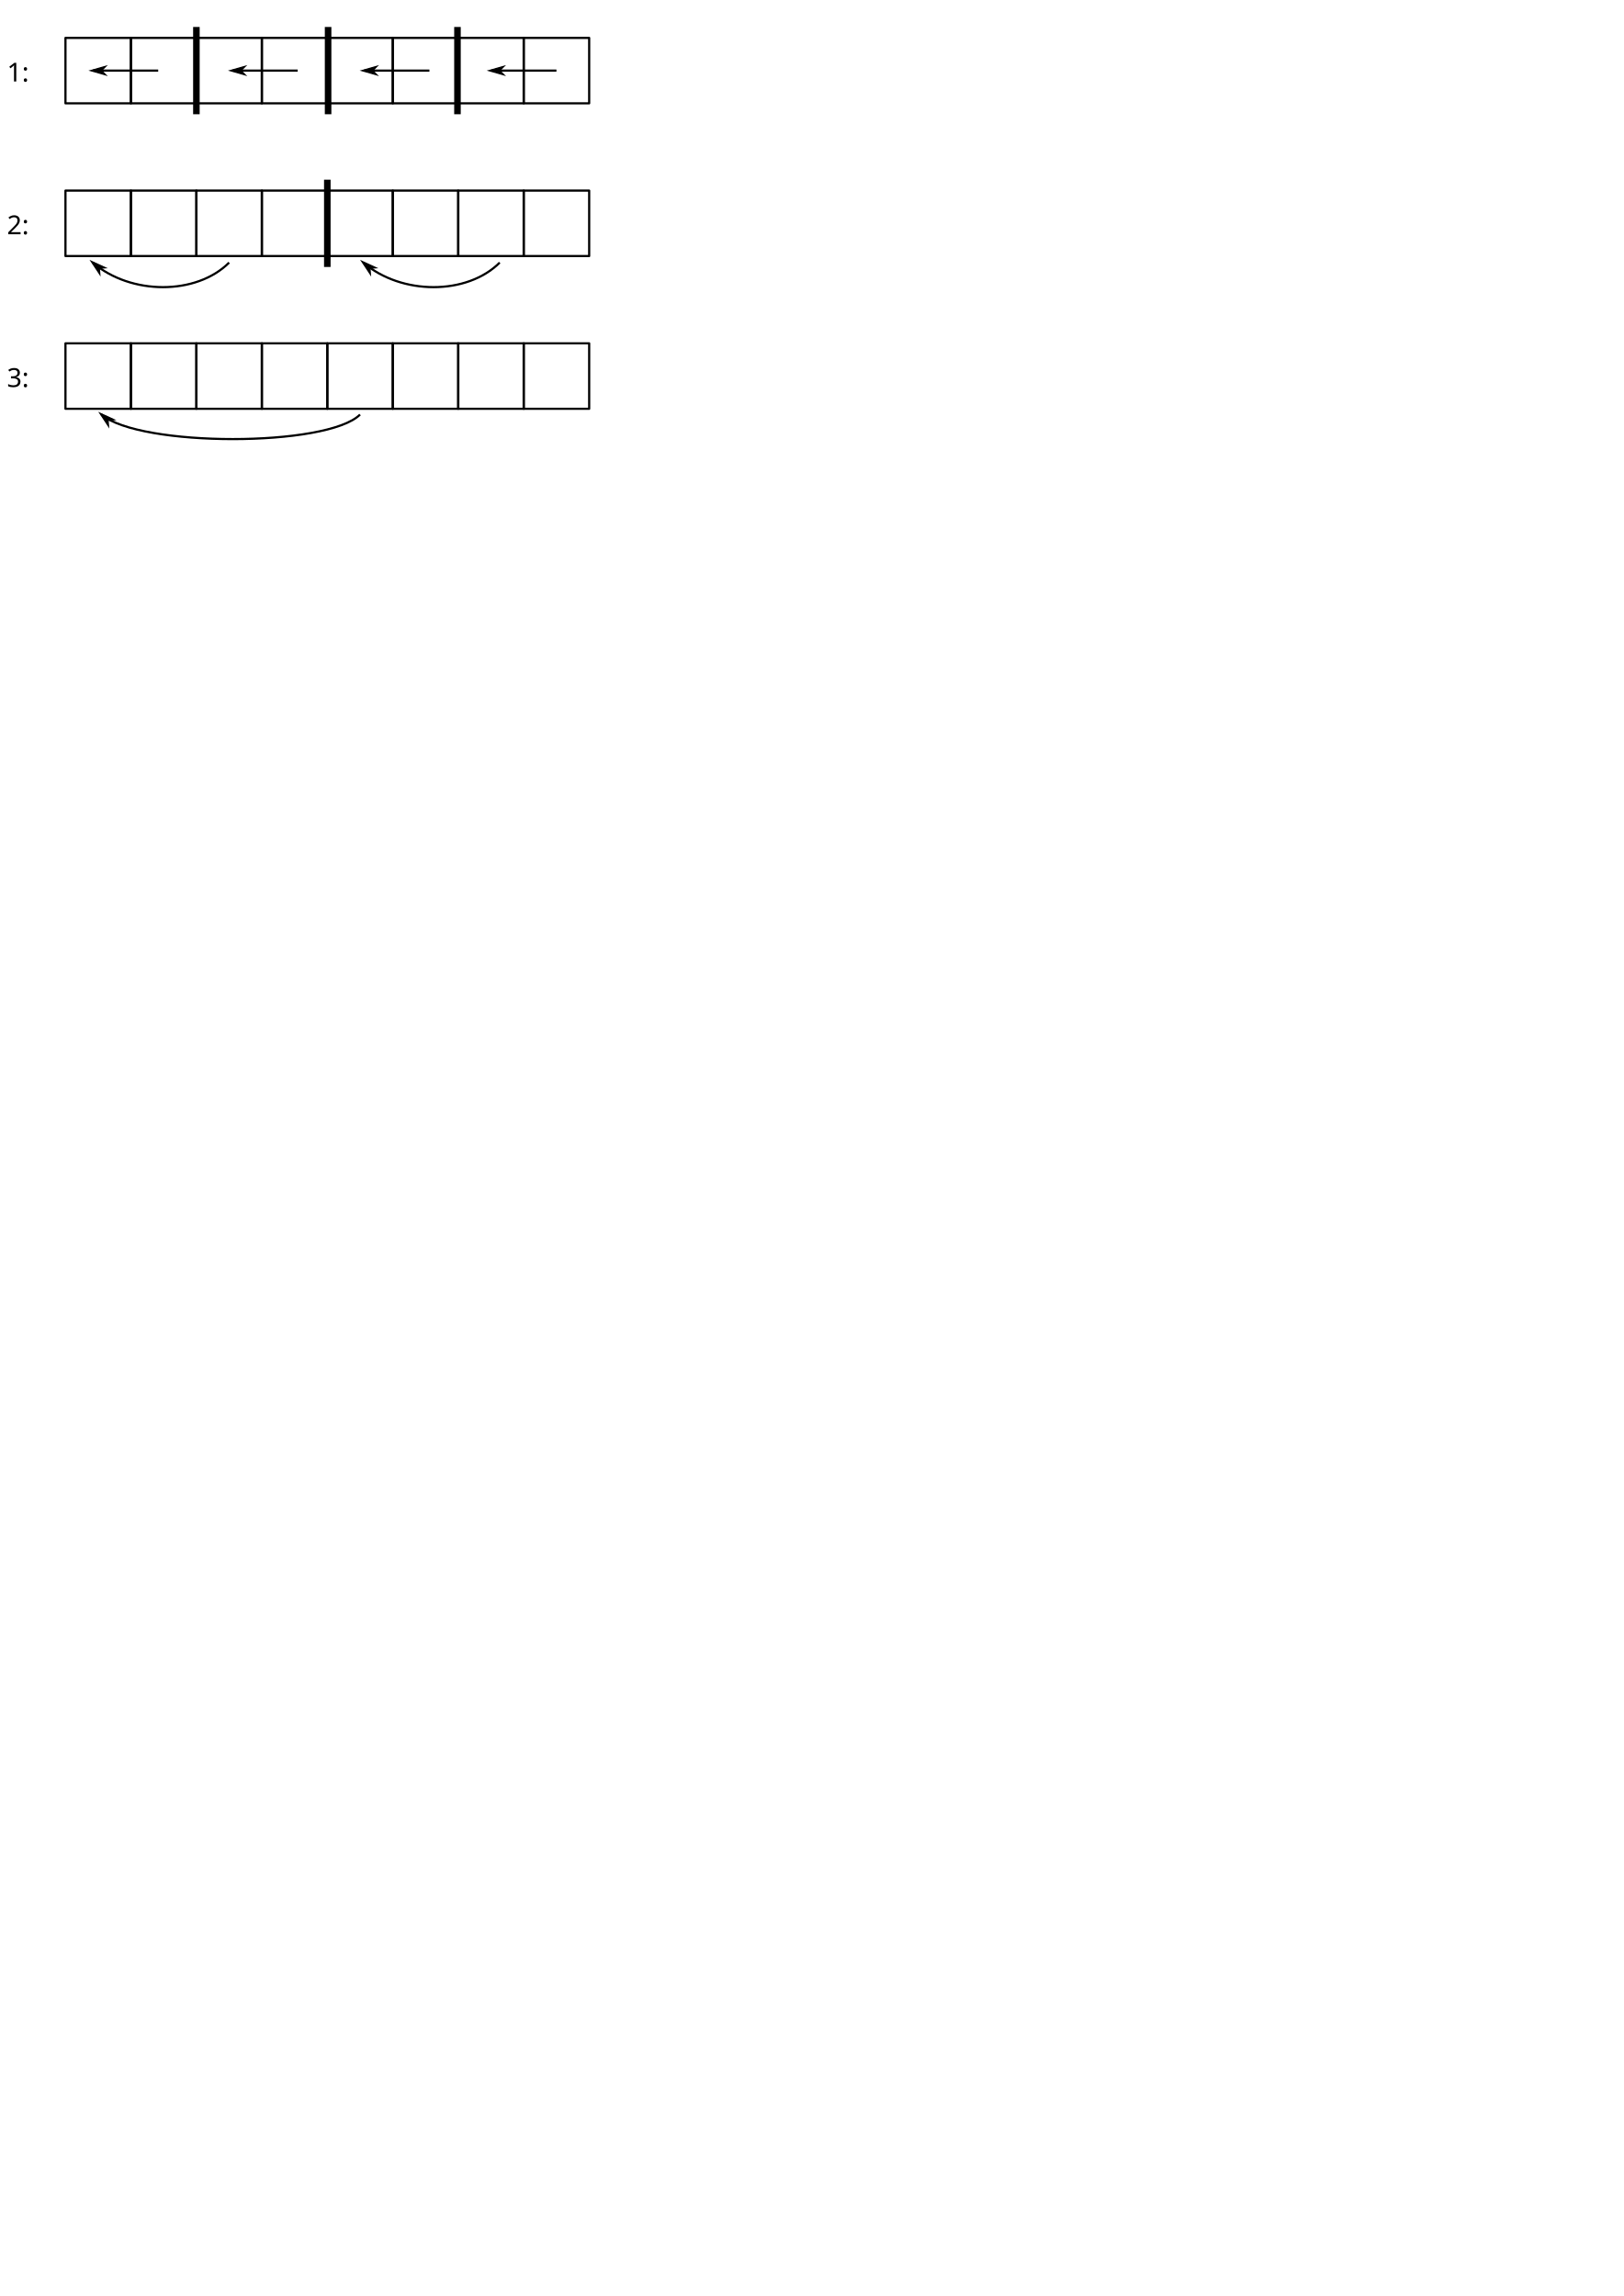
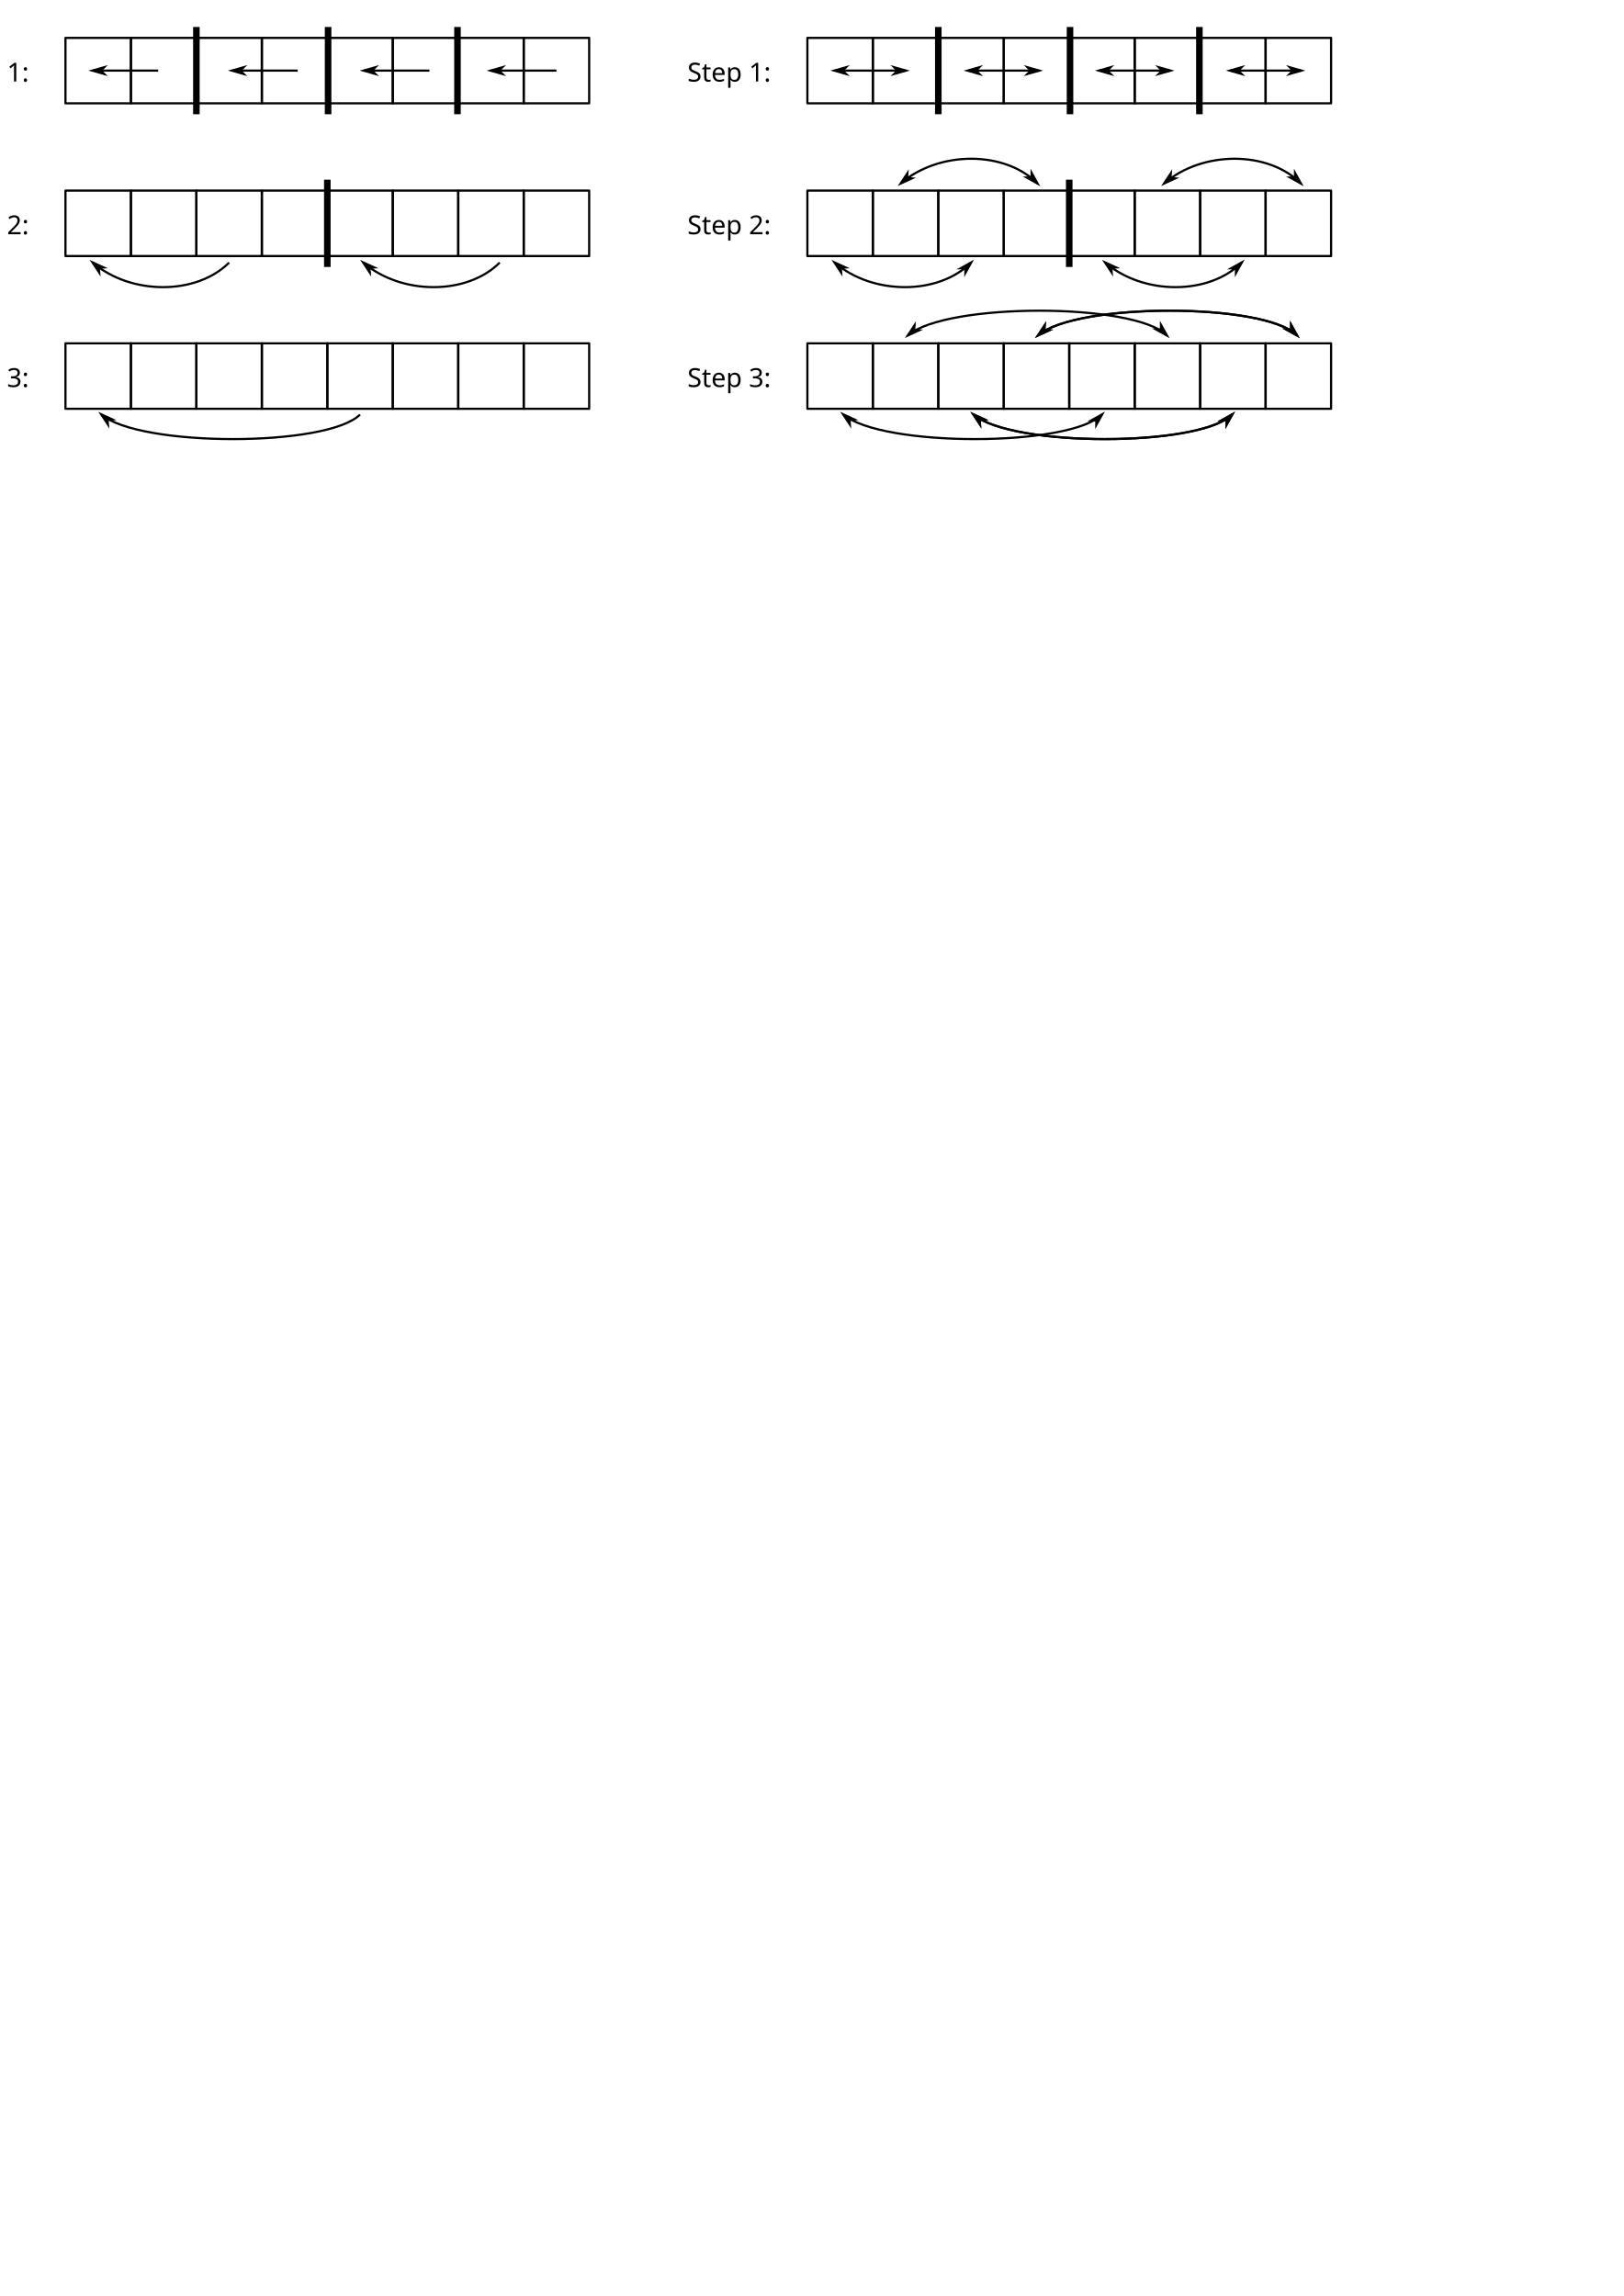
<svg xmlns="http://www.w3.org/2000/svg" width="744.094" height="1052.362" id="svg2" version="1.1">
  <defs id="defs4">
+     <marker orient="auto" refY="0.0" refX="0.0" id="Arrow1Mstart" style="overflow:visible">
+       <path id="path4037" d="M 0.0,0.0 L 5.0,-5.0 L -12.5,0.0 L 5.0,5.0 L 0.0,0.0 z " style="fill-rule:evenodd;stroke:#000000;stroke-width:1.0pt" transform="scale(0.4) translate(10,0)" />
+     </marker>
    <marker orient="auto" refY="0.0" refX="0.0" id="Arrow1Mend" style="overflow:visible;">
      <path id="path4040" d="M 0.0,0.0 L 5.0,-5.0 L -12.5,0.0 L 5.0,5.0 L 0.0,0.0 z " style="fill-rule:evenodd;stroke:#000000;stroke-width:1.0pt;" transform="scale(0.4) rotate(180) translate(10,0)" />
    </marker>
  </defs>
  <g id="layer1">
    <rect style="opacity:1;fill:none;fill-opacity:1;stroke:#000000;stroke-width:1;stroke-linecap:round;stroke-linejoin:round;stroke-miterlimit:4;stroke-opacity:1;stroke-dasharray:none;stroke-dashoffset:0" id="rect2987" width="30" height="30" x="30" y="17.362" />
    <rect y="17.362" x="60" height="30" width="30" id="rect3757" style="fill:none;stroke:#000000;stroke-width:1;stroke-linecap:round;stroke-linejoin:round;stroke-miterlimit:4;stroke-opacity:1;stroke-dasharray:none;stroke-dashoffset:0" />
    <rect y="17.362" x="90" height="30" width="30" id="rect3759" style="fill:none;stroke:#000000;stroke-width:1;stroke-linecap:round;stroke-linejoin:round;stroke-miterlimit:4;stroke-opacity:1;stroke-dasharray:none;stroke-dashoffset:0" />
    <rect style="fill:none;stroke:#000000;stroke-width:1;stroke-linecap:round;stroke-linejoin:round;stroke-miterlimit:4;stroke-opacity:1;stroke-dasharray:none;stroke-dashoffset:0" id="rect3761" width="30" height="30" x="120" y="17.362" />
    <rect y="17.362" x="150" height="30" width="30" id="rect3767" style="fill:none;stroke:#000000;stroke-width:1;stroke-linecap:round;stroke-linejoin:round;stroke-miterlimit:4;stroke-opacity:1;stroke-dasharray:none;stroke-dashoffset:0" />
    <rect style="fill:none;stroke:#000000;stroke-width:1;stroke-linecap:round;stroke-linejoin:round;stroke-miterlimit:4;stroke-opacity:1;stroke-dasharray:none;stroke-dashoffset:0" id="rect3769" width="30" height="30" x="180" y="17.362" />
    <rect style="fill:none;stroke:#000000;stroke-width:1;stroke-linecap:round;stroke-linejoin:round;stroke-miterlimit:4;stroke-opacity:1;stroke-dasharray:none;stroke-dashoffset:0" id="rect3771" width="30" height="30" x="210" y="17.362" />
    <rect y="17.362" x="240" height="30" width="30" id="rect3773" style="fill:none;stroke:#000000;stroke-width:1;stroke-linecap:round;stroke-linejoin:round;stroke-miterlimit:4;stroke-opacity:1;stroke-dasharray:none;stroke-dashoffset:0" />
    <rect y="87.362" x="30" height="30" width="30" id="rect3813" style="fill:none;stroke:#000000;stroke-width:1;stroke-linecap:round;stroke-linejoin:round;stroke-miterlimit:4;stroke-opacity:1;stroke-dasharray:none;stroke-dashoffset:0" />
    <rect style="fill:none;stroke:#000000;stroke-width:1;stroke-linecap:round;stroke-linejoin:round;stroke-miterlimit:4;stroke-opacity:1;stroke-dasharray:none;stroke-dashoffset:0" id="rect3815" width="30" height="30" x="60" y="87.362" />
    <rect style="fill:none;stroke:#000000;stroke-width:1;stroke-linecap:round;stroke-linejoin:round;stroke-miterlimit:4;stroke-opacity:1;stroke-dasharray:none;stroke-dashoffset:0" id="rect3817" width="30" height="30" x="90" y="87.362" />
    <rect y="87.362" x="120" height="30" width="30" id="rect3819" style="fill:none;stroke:#000000;stroke-width:1;stroke-linecap:round;stroke-linejoin:round;stroke-miterlimit:4;stroke-opacity:1;stroke-dasharray:none;stroke-dashoffset:0" />
    <rect style="fill:none;stroke:#000000;stroke-width:1;stroke-linecap:round;stroke-linejoin:round;stroke-miterlimit:4;stroke-opacity:1;stroke-dasharray:none;stroke-dashoffset:0" id="rect3821" width="30" height="30" x="150" y="87.362" />
    <rect y="87.362" x="180" height="30" width="30" id="rect3823" style="fill:none;stroke:#000000;stroke-width:1;stroke-linecap:round;stroke-linejoin:round;stroke-miterlimit:4;stroke-opacity:1;stroke-dasharray:none;stroke-dashoffset:0" />
    <rect y="87.362" x="210" height="30" width="30" id="rect3825" style="fill:none;stroke:#000000;stroke-width:1;stroke-linecap:round;stroke-linejoin:round;stroke-miterlimit:4;stroke-opacity:1;stroke-dasharray:none;stroke-dashoffset:0" />
    <rect style="fill:none;stroke:#000000;stroke-width:1;stroke-linecap:round;stroke-linejoin:round;stroke-miterlimit:4;stroke-opacity:1;stroke-dasharray:none;stroke-dashoffset:0" id="rect3827" width="30" height="30" x="240" y="87.362" />
    <rect style="fill:none;stroke:#000000;stroke-width:1;stroke-linecap:round;stroke-linejoin:round;stroke-miterlimit:4;stroke-opacity:1;stroke-dasharray:none;stroke-dashoffset:0" id="rect3829" width="30" height="30" x="30" y="157.362" />
    <rect y="157.362" x="60" height="30" width="30" id="rect3831" style="fill:none;stroke:#000000;stroke-width:1;stroke-linecap:round;stroke-linejoin:round;stroke-miterlimit:4;stroke-opacity:1;stroke-dasharray:none;stroke-dashoffset:0" />
    <rect y="157.362" x="90" height="30" width="30" id="rect3833" style="fill:none;stroke:#000000;stroke-width:1;stroke-linecap:round;stroke-linejoin:round;stroke-miterlimit:4;stroke-opacity:1;stroke-dasharray:none;stroke-dashoffset:0" />
    <rect style="fill:none;stroke:#000000;stroke-width:1;stroke-linecap:round;stroke-linejoin:round;stroke-miterlimit:4;stroke-opacity:1;stroke-dasharray:none;stroke-dashoffset:0" id="rect3835" width="30" height="30" x="120" y="157.362" />
    <rect y="157.362" x="150" height="30" width="30" id="rect3837" style="fill:none;stroke:#000000;stroke-width:1;stroke-linecap:round;stroke-linejoin:round;stroke-miterlimit:4;stroke-opacity:1;stroke-dasharray:none;stroke-dashoffset:0" />
    <rect style="fill:none;stroke:#000000;stroke-width:1;stroke-linecap:round;stroke-linejoin:round;stroke-miterlimit:4;stroke-opacity:1;stroke-dasharray:none;stroke-dashoffset:0" id="rect3839" width="30" height="30" x="180" y="157.362" />
    <rect style="fill:none;stroke:#000000;stroke-width:1;stroke-linecap:round;stroke-linejoin:round;stroke-miterlimit:4;stroke-opacity:1;stroke-dasharray:none;stroke-dashoffset:0" id="rect3841" width="30" height="30" x="210" y="157.362" />
    <rect y="157.362" x="240" height="30" width="30" id="rect3843" style="fill:none;stroke:#000000;stroke-width:1;stroke-linecap:round;stroke-linejoin:round;stroke-miterlimit:4;stroke-opacity:1;stroke-dasharray:none;stroke-dashoffset:0" />
    <path style="fill:none;stroke:#000000;stroke-width:1px;stroke-linecap:butt;stroke-linejoin:miter;stroke-opacity:1;marker-start:none;marker-end:url(#Arrow1Mend)" d="m 255,32.362 -30,0" id="path3845" />
    <path id="path4471" d="m 196.786,32.362 -30,0" style="fill:none;stroke:#000000;stroke-width:1px;stroke-linecap:butt;stroke-linejoin:miter;stroke-opacity:1;marker-start:none;marker-end:url(#Arrow1Mend)" />
    <path style="fill:none;stroke:#000000;stroke-width:1px;stroke-linecap:butt;stroke-linejoin:miter;stroke-opacity:1;marker-start:none;marker-end:url(#Arrow1Mend)" d="m 136.429,32.362 -30,0" id="path4473" />
    <path id="path4475" d="m 72.5,32.362 -30,0" style="fill:none;stroke:#000000;stroke-width:1px;stroke-linecap:butt;stroke-linejoin:miter;stroke-opacity:1;marker-start:none;marker-end:url(#Arrow1Mend)" />
    <path style="fill:none;stroke:#000000;stroke-width:1px;stroke-linecap:butt;stroke-linejoin:miter;stroke-opacity:1;marker-start:none;marker-end:url(#Arrow1Mend)" d="m 105,120.362 c -15,15 -45,15 -62.5,0" id="path4477" />
    <path id="path4479" d="m 229,120.362 c -15,15 -45,15 -62.5,0" style="fill:none;stroke:#000000;stroke-width:1px;stroke-linecap:butt;stroke-linejoin:miter;stroke-opacity:1;marker-start:none;marker-end:url(#Arrow1Mend)" />
    <path style="fill:none;stroke:#000000;stroke-width:1px;stroke-linecap:butt;stroke-linejoin:miter;stroke-opacity:1;marker-start:none;marker-end:url(#Arrow1Mend)" d="m 165,190.005 c -15,15 -101,15 -118.5,0" id="path4481" />
    <path style="fill:none;stroke:#000000;stroke-width:3;stroke-linecap:butt;stroke-linejoin:miter;stroke-opacity:1;stroke-miterlimit:4;stroke-dasharray:none" d="m 90,12.362 0,40" id="path4483" />
    <path id="path4485" d="m 150.357,12.362 0,40" style="fill:none;stroke:#000000;stroke-width:3;stroke-linecap:butt;stroke-linejoin:miter;stroke-miterlimit:4;stroke-opacity:1;stroke-dasharray:none" />
    <path style="fill:none;stroke:#000000;stroke-width:3;stroke-linecap:butt;stroke-linejoin:miter;stroke-miterlimit:4;stroke-opacity:1;stroke-dasharray:none" d="m 209.643,12.362 0,40" id="path4487" />
    <path id="path4489" d="m 150,82.362 0,40" style="fill:none;stroke:#000000;stroke-width:3;stroke-linecap:butt;stroke-linejoin:miter;stroke-miterlimit:4;stroke-opacity:1;stroke-dasharray:none" />
    <text xml:space="preserve" style="font-size:40px;font-style:normal;font-weight:normal;line-height:125%;letter-spacing:0px;word-spacing:0px;fill:#000000;fill-opacity:1;stroke:none;font-family:Sans" x="-25" y="37.362" id="text4491">
      <tspan id="tspan4493" x="-25" y="37.362" style="font-size:12px">Step 1:</tspan>
    </text>
    <text id="text4495" y="107.362" x="-25" style="font-size:40px;font-style:normal;font-weight:normal;line-height:125%;letter-spacing:0px;word-spacing:0px;fill:#000000;fill-opacity:1;stroke:none;font-family:Sans" xml:space="preserve">
      <tspan style="font-size:12px" y="107.362" x="-25" id="tspan4497">Step 2:</tspan>
    </text>
    <text xml:space="preserve" style="font-size:40px;font-style:normal;font-weight:normal;line-height:125%;letter-spacing:0px;word-spacing:0px;fill:#000000;fill-opacity:1;stroke:none;font-family:Sans" x="-25" y="177.362" id="text4499">
      <tspan id="tspan4501" x="-25" y="177.362" style="font-size:12px">Step 3:</tspan>
    </text>
+     <flowRoot xml:space="preserve" id="flowRoot4503" style="fill:black;stroke:none;stroke-opacity:1;stroke-width:1px;stroke-linejoin:miter;stroke-linecap:butt;fill-opacity:1;font-family:Sans;font-style:normal;font-weight:normal;font-size:40px;line-height:125%;letter-spacing:0px;word-spacing:0px">
+       <flowRegion id="flowRegion4505">
+         <rect id="rect4507" width="399.515" height="278.802" x="-65.155" y="-30.016" />
+       </flowRegion>
+       <flowPara id="flowPara4509" />
+     </flowRoot>
+     <rect y="17.362" x="370" height="30" width="30" id="rect4511" style="fill:none;stroke:#000000;stroke-width:1;stroke-linecap:round;stroke-linejoin:round;stroke-miterlimit:4;stroke-opacity:1;stroke-dasharray:none;stroke-dashoffset:0" />
+     <rect style="fill:none;stroke:#000000;stroke-width:1;stroke-linecap:round;stroke-linejoin:round;stroke-miterlimit:4;stroke-opacity:1;stroke-dasharray:none;stroke-dashoffset:0" id="rect4513" width="30" height="30" x="400" y="17.362" />
+     <rect style="fill:none;stroke:#000000;stroke-width:1;stroke-linecap:round;stroke-linejoin:round;stroke-miterlimit:4;stroke-opacity:1;stroke-dasharray:none;stroke-dashoffset:0" id="rect4515" width="30" height="30" x="430" y="17.362" />
+     <rect y="17.362" x="460" height="30" width="30" id="rect4517" style="fill:none;stroke:#000000;stroke-width:1;stroke-linecap:round;stroke-linejoin:round;stroke-miterlimit:4;stroke-opacity:1;stroke-dasharray:none;stroke-dashoffset:0" />
+     <rect style="fill:none;stroke:#000000;stroke-width:1;stroke-linecap:round;stroke-linejoin:round;stroke-miterlimit:4;stroke-opacity:1;stroke-dasharray:none;stroke-dashoffset:0" id="rect4519" width="30" height="30" x="490" y="17.362" />
+     <rect y="17.362" x="520" height="30" width="30" id="rect4521" style="fill:none;stroke:#000000;stroke-width:1;stroke-linecap:round;stroke-linejoin:round;stroke-miterlimit:4;stroke-opacity:1;stroke-dasharray:none;stroke-dashoffset:0" />
+     <rect y="17.362" x="550" height="30" width="30" id="rect4523" style="fill:none;stroke:#000000;stroke-width:1;stroke-linecap:round;stroke-linejoin:round;stroke-miterlimit:4;stroke-opacity:1;stroke-dasharray:none;stroke-dashoffset:0" />
+     <rect style="fill:none;stroke:#000000;stroke-width:1;stroke-linecap:round;stroke-linejoin:round;stroke-miterlimit:4;stroke-opacity:1;stroke-dasharray:none;stroke-dashoffset:0" id="rect4525" width="30" height="30" x="580" y="17.362" />
+     <rect style="fill:none;stroke:#000000;stroke-width:1;stroke-linecap:round;stroke-linejoin:round;stroke-miterlimit:4;stroke-opacity:1;stroke-dasharray:none;stroke-dashoffset:0" id="rect4527" width="30" height="30" x="370" y="87.362" />
+     <rect y="87.362" x="400" height="30" width="30" id="rect4529" style="fill:none;stroke:#000000;stroke-width:1;stroke-linecap:round;stroke-linejoin:round;stroke-miterlimit:4;stroke-opacity:1;stroke-dasharray:none;stroke-dashoffset:0" />
+     <rect y="87.362" x="430" height="30" width="30" id="rect4531" style="fill:none;stroke:#000000;stroke-width:1;stroke-linecap:round;stroke-linejoin:round;stroke-miterlimit:4;stroke-opacity:1;stroke-dasharray:none;stroke-dashoffset:0" />
+     <rect style="fill:none;stroke:#000000;stroke-width:1;stroke-linecap:round;stroke-linejoin:round;stroke-miterlimit:4;stroke-opacity:1;stroke-dasharray:none;stroke-dashoffset:0" id="rect4533" width="30" height="30" x="460" y="87.362" />
+     <rect y="87.362" x="490" height="30" width="30" id="rect4535" style="fill:none;stroke:#000000;stroke-width:1;stroke-linecap:round;stroke-linejoin:round;stroke-miterlimit:4;stroke-opacity:1;stroke-dasharray:none;stroke-dashoffset:0" />
+     <rect style="fill:none;stroke:#000000;stroke-width:1;stroke-linecap:round;stroke-linejoin:round;stroke-miterlimit:4;stroke-opacity:1;stroke-dasharray:none;stroke-dashoffset:0" id="rect4537" width="30" height="30" x="520" y="87.362" />
+     <rect style="fill:none;stroke:#000000;stroke-width:1;stroke-linecap:round;stroke-linejoin:round;stroke-miterlimit:4;stroke-opacity:1;stroke-dasharray:none;stroke-dashoffset:0" id="rect4539" width="30" height="30" x="550" y="87.362" />
+     <rect y="87.362" x="580" height="30" width="30" id="rect4541" style="fill:none;stroke:#000000;stroke-width:1;stroke-linecap:round;stroke-linejoin:round;stroke-miterlimit:4;stroke-opacity:1;stroke-dasharray:none;stroke-dashoffset:0" />
+     <rect y="157.362" x="370" height="30" width="30" id="rect4543" style="fill:none;stroke:#000000;stroke-width:1;stroke-linecap:round;stroke-linejoin:round;stroke-miterlimit:4;stroke-opacity:1;stroke-dasharray:none;stroke-dashoffset:0" />
+     <rect style="fill:none;stroke:#000000;stroke-width:1;stroke-linecap:round;stroke-linejoin:round;stroke-miterlimit:4;stroke-opacity:1;stroke-dasharray:none;stroke-dashoffset:0" id="rect4545" width="30" height="30" x="400" y="157.362" />
+     <rect style="fill:none;stroke:#000000;stroke-width:1;stroke-linecap:round;stroke-linejoin:round;stroke-miterlimit:4;stroke-opacity:1;stroke-dasharray:none;stroke-dashoffset:0" id="rect4547" width="30" height="30" x="430" y="157.362" />
+     <rect y="157.362" x="460" height="30" width="30" id="rect4549" style="fill:none;stroke:#000000;stroke-width:1;stroke-linecap:round;stroke-linejoin:round;stroke-miterlimit:4;stroke-opacity:1;stroke-dasharray:none;stroke-dashoffset:0" />
+     <rect style="fill:none;stroke:#000000;stroke-width:1;stroke-linecap:round;stroke-linejoin:round;stroke-miterlimit:4;stroke-opacity:1;stroke-dasharray:none;stroke-dashoffset:0" id="rect4551" width="30" height="30" x="490" y="157.362" />
+     <rect y="157.362" x="520" height="30" width="30" id="rect4553" style="fill:none;stroke:#000000;stroke-width:1;stroke-linecap:round;stroke-linejoin:round;stroke-miterlimit:4;stroke-opacity:1;stroke-dasharray:none;stroke-dashoffset:0" />
+     <rect y="157.362" x="550" height="30" width="30" id="rect4555" style="fill:none;stroke:#000000;stroke-width:1;stroke-linecap:round;stroke-linejoin:round;stroke-miterlimit:4;stroke-opacity:1;stroke-dasharray:none;stroke-dashoffset:0" />
+     <rect style="fill:none;stroke:#000000;stroke-width:1;stroke-linecap:round;stroke-linejoin:round;stroke-miterlimit:4;stroke-opacity:1;stroke-dasharray:none;stroke-dashoffset:0" id="rect4557" width="30" height="30" x="580" y="157.362" />
+     <path style="fill:none;stroke:#000000;stroke-width:1px;stroke-linecap:butt;stroke-linejoin:miter;stroke-opacity:1;marker-start:url(#Arrow1Mstart);marker-end:url(#Arrow1Mend)" d="m 415,32.362 -32.5,0" id="path4565" />
+     <path id="path4567" d="m 445,120.362 c -15,15 -45,15 -62.5,0" style="fill:none;stroke:#000000;stroke-width:1px;stroke-linecap:butt;stroke-linejoin:miter;stroke-opacity:1;marker-start:url(#Arrow1Mstart);marker-end:url(#Arrow1Mend)" />
+     <path style="fill:none;stroke:#000000;stroke-width:1px;stroke-linecap:butt;stroke-linejoin:miter;stroke-opacity:1;marker-start:url(#Arrow1Mstart);marker-end:url(#Arrow1Mend)" d="m 569,120.362 c -15,15 -45,15 -62.5,0" id="path4569" />
+     <path id="path4571" d="m 505,190.005 c -15,15 -101,15 -118.5,0" style="fill:none;stroke:#000000;stroke-width:1px;stroke-linecap:butt;stroke-linejoin:miter;stroke-opacity:1;marker-start:url(#Arrow1Mstart);marker-end:url(#Arrow1Mend)" />
+     <path id="path4573" d="m 430,12.362 0,40" style="fill:none;stroke:#000000;stroke-width:3;stroke-linecap:butt;stroke-linejoin:miter;stroke-miterlimit:4;stroke-opacity:1;stroke-dasharray:none" />
+     <path style="fill:none;stroke:#000000;stroke-width:3;stroke-linecap:butt;stroke-linejoin:miter;stroke-miterlimit:4;stroke-opacity:1;stroke-dasharray:none" d="m 490.357,12.362 0,40" id="path4575" />
+     <path id="path4577" d="m 549.643,12.362 0,40" style="fill:none;stroke:#000000;stroke-width:3;stroke-linecap:butt;stroke-linejoin:miter;stroke-miterlimit:4;stroke-opacity:1;stroke-dasharray:none" />
+     <path style="fill:none;stroke:#000000;stroke-width:3;stroke-linecap:butt;stroke-linejoin:miter;stroke-miterlimit:4;stroke-opacity:1;stroke-dasharray:none" d="m 490,82.362 0,40" id="path4579" />
+     <text id="text4581" y="37.362" x="315" style="font-size:40px;font-style:normal;font-weight:normal;line-height:125%;letter-spacing:0px;word-spacing:0px;fill:#000000;fill-opacity:1;stroke:none;font-family:Sans" xml:space="preserve">
+       <tspan style="font-size:12px" y="37.362" x="315" id="tspan4583">Step 1:</tspan>
+     </text>
+     <text xml:space="preserve" style="font-size:40px;font-style:normal;font-weight:normal;line-height:125%;letter-spacing:0px;word-spacing:0px;fill:#000000;fill-opacity:1;stroke:none;font-family:Sans" x="315" y="107.362" id="text4585">
+       <tspan id="tspan4587" x="315" y="107.362" style="font-size:12px">Step 2:</tspan>
+     </text>
+     <text id="text4589" y="177.362" x="315" style="font-size:40px;font-style:normal;font-weight:normal;line-height:125%;letter-spacing:0px;word-spacing:0px;fill:#000000;fill-opacity:1;stroke:none;font-family:Sans" xml:space="preserve">
+       <tspan style="font-size:12px" y="177.362" x="315" id="tspan4591">Step 3:</tspan>
+     </text>
+     <path id="path4961" d="m 476.071,32.362 -32.5,0" style="fill:none;stroke:#000000;stroke-width:1px;stroke-linecap:butt;stroke-linejoin:miter;stroke-opacity:1;marker-start:url(#Arrow1Mstart);marker-end:url(#Arrow1Mend)" />
+     <path style="fill:none;stroke:#000000;stroke-width:1px;stroke-linecap:butt;stroke-linejoin:miter;stroke-opacity:1;marker-start:url(#Arrow1Mstart);marker-end:url(#Arrow1Mend)" d="m 536.25,32.362 -32.5,0" id="path4963" />
+     <path id="path4965" d="m 596.25,32.362 -32.5,0" style="fill:none;stroke:#000000;stroke-width:1px;stroke-linecap:butt;stroke-linejoin:miter;stroke-opacity:1;marker-start:url(#Arrow1Mstart);marker-end:url(#Arrow1Mend)" />
+     <path style="fill:none;stroke:#000000;stroke-width:1px;stroke-linecap:butt;stroke-linejoin:miter;stroke-opacity:1;marker-start:url(#Arrow1Mstart);marker-end:url(#Arrow1Mend)" d="m 475.357,84.012 c -15,-15 -45,-15 -62.5,0" id="path5519" />
+     <path id="path5521" d="m 596.071,84.012 c -15,-15 -45,-15 -62.5,0" style="fill:none;stroke:#000000;stroke-width:1px;stroke-linecap:butt;stroke-linejoin:miter;stroke-opacity:1;marker-start:url(#Arrow1Mstart);marker-end:url(#Arrow1Mend)" />
+     <path style="fill:none;stroke:#000000;stroke-width:1px;stroke-linecap:butt;stroke-linejoin:miter;stroke-opacity:1;marker-start:url(#Arrow1Mstart);marker-end:url(#Arrow1Mend)" d="m 564.643,190.005 c -15,15 -101,15 -118.5,0" id="path5707" />
+     <path id="path5709" d="m 564.643,190.005 c -15,15 -101,15 -118.5,0" style="fill:none;stroke:#000000;stroke-width:1px;stroke-linecap:butt;stroke-linejoin:miter;stroke-opacity:1;marker-start:url(#Arrow1Mstart);marker-end:url(#Arrow1Mend)" />
+     <path style="fill:none;stroke:#000000;stroke-width:1px;stroke-linecap:butt;stroke-linejoin:miter;stroke-opacity:1;marker-start:url(#Arrow1Mstart);marker-end:url(#Arrow1Mend)" d="m 534.643,153.655 c -15,-15 -101,-15 -118.5,0" id="path5711" />
+     <path id="path5713" d="m 594.286,153.655 c -15,-15 -101,-15 -118.5,0" style="fill:none;stroke:#000000;stroke-width:1px;stroke-linecap:butt;stroke-linejoin:miter;stroke-opacity:1;marker-start:url(#Arrow1Mstart);marker-end:url(#Arrow1Mend)" />
+     <path style="fill:none;stroke:#000000;stroke-width:1px;stroke-linecap:butt;stroke-linejoin:miter;stroke-opacity:1;marker-start:url(#Arrow1Mstart);marker-end:url(#Arrow1Mend)" d="m 594.286,153.655 c -15,-15 -101,-15 -118.5,0" id="path5715" />
+     <text xml:space="preserve" style="font-size:40px;font-style:normal;font-weight:normal;text-align:center;line-height:125%;letter-spacing:0px;word-spacing:0px;text-anchor:middle;fill:#000000;fill-opacity:1;stroke:none;font-family:Sans" x="150.008" y="-1.166" id="text5717">
+       <tspan id="tspan5719" x="150.008" y="-1.166" style="font-size:14px;font-style:normal;font-weight:bold;-inkscape-font-specification:Sans Bold">Reduce</tspan>
+     </text>
+     <text id="text5721" y="-1.166" x="490" style="font-size:40px;font-style:normal;font-weight:normal;text-align:center;line-height:125%;letter-spacing:0px;word-spacing:0px;text-anchor:middle;fill:#000000;fill-opacity:1;stroke:none;font-family:Sans" xml:space="preserve">
+       <tspan style="font-size:14px;font-style:normal;font-weight:bold;-inkscape-font-specification:Sans Bold" y="-1.166" x="490" id="tspan5723">Allreduce</tspan>
+     </text>
  </g>
</svg>
